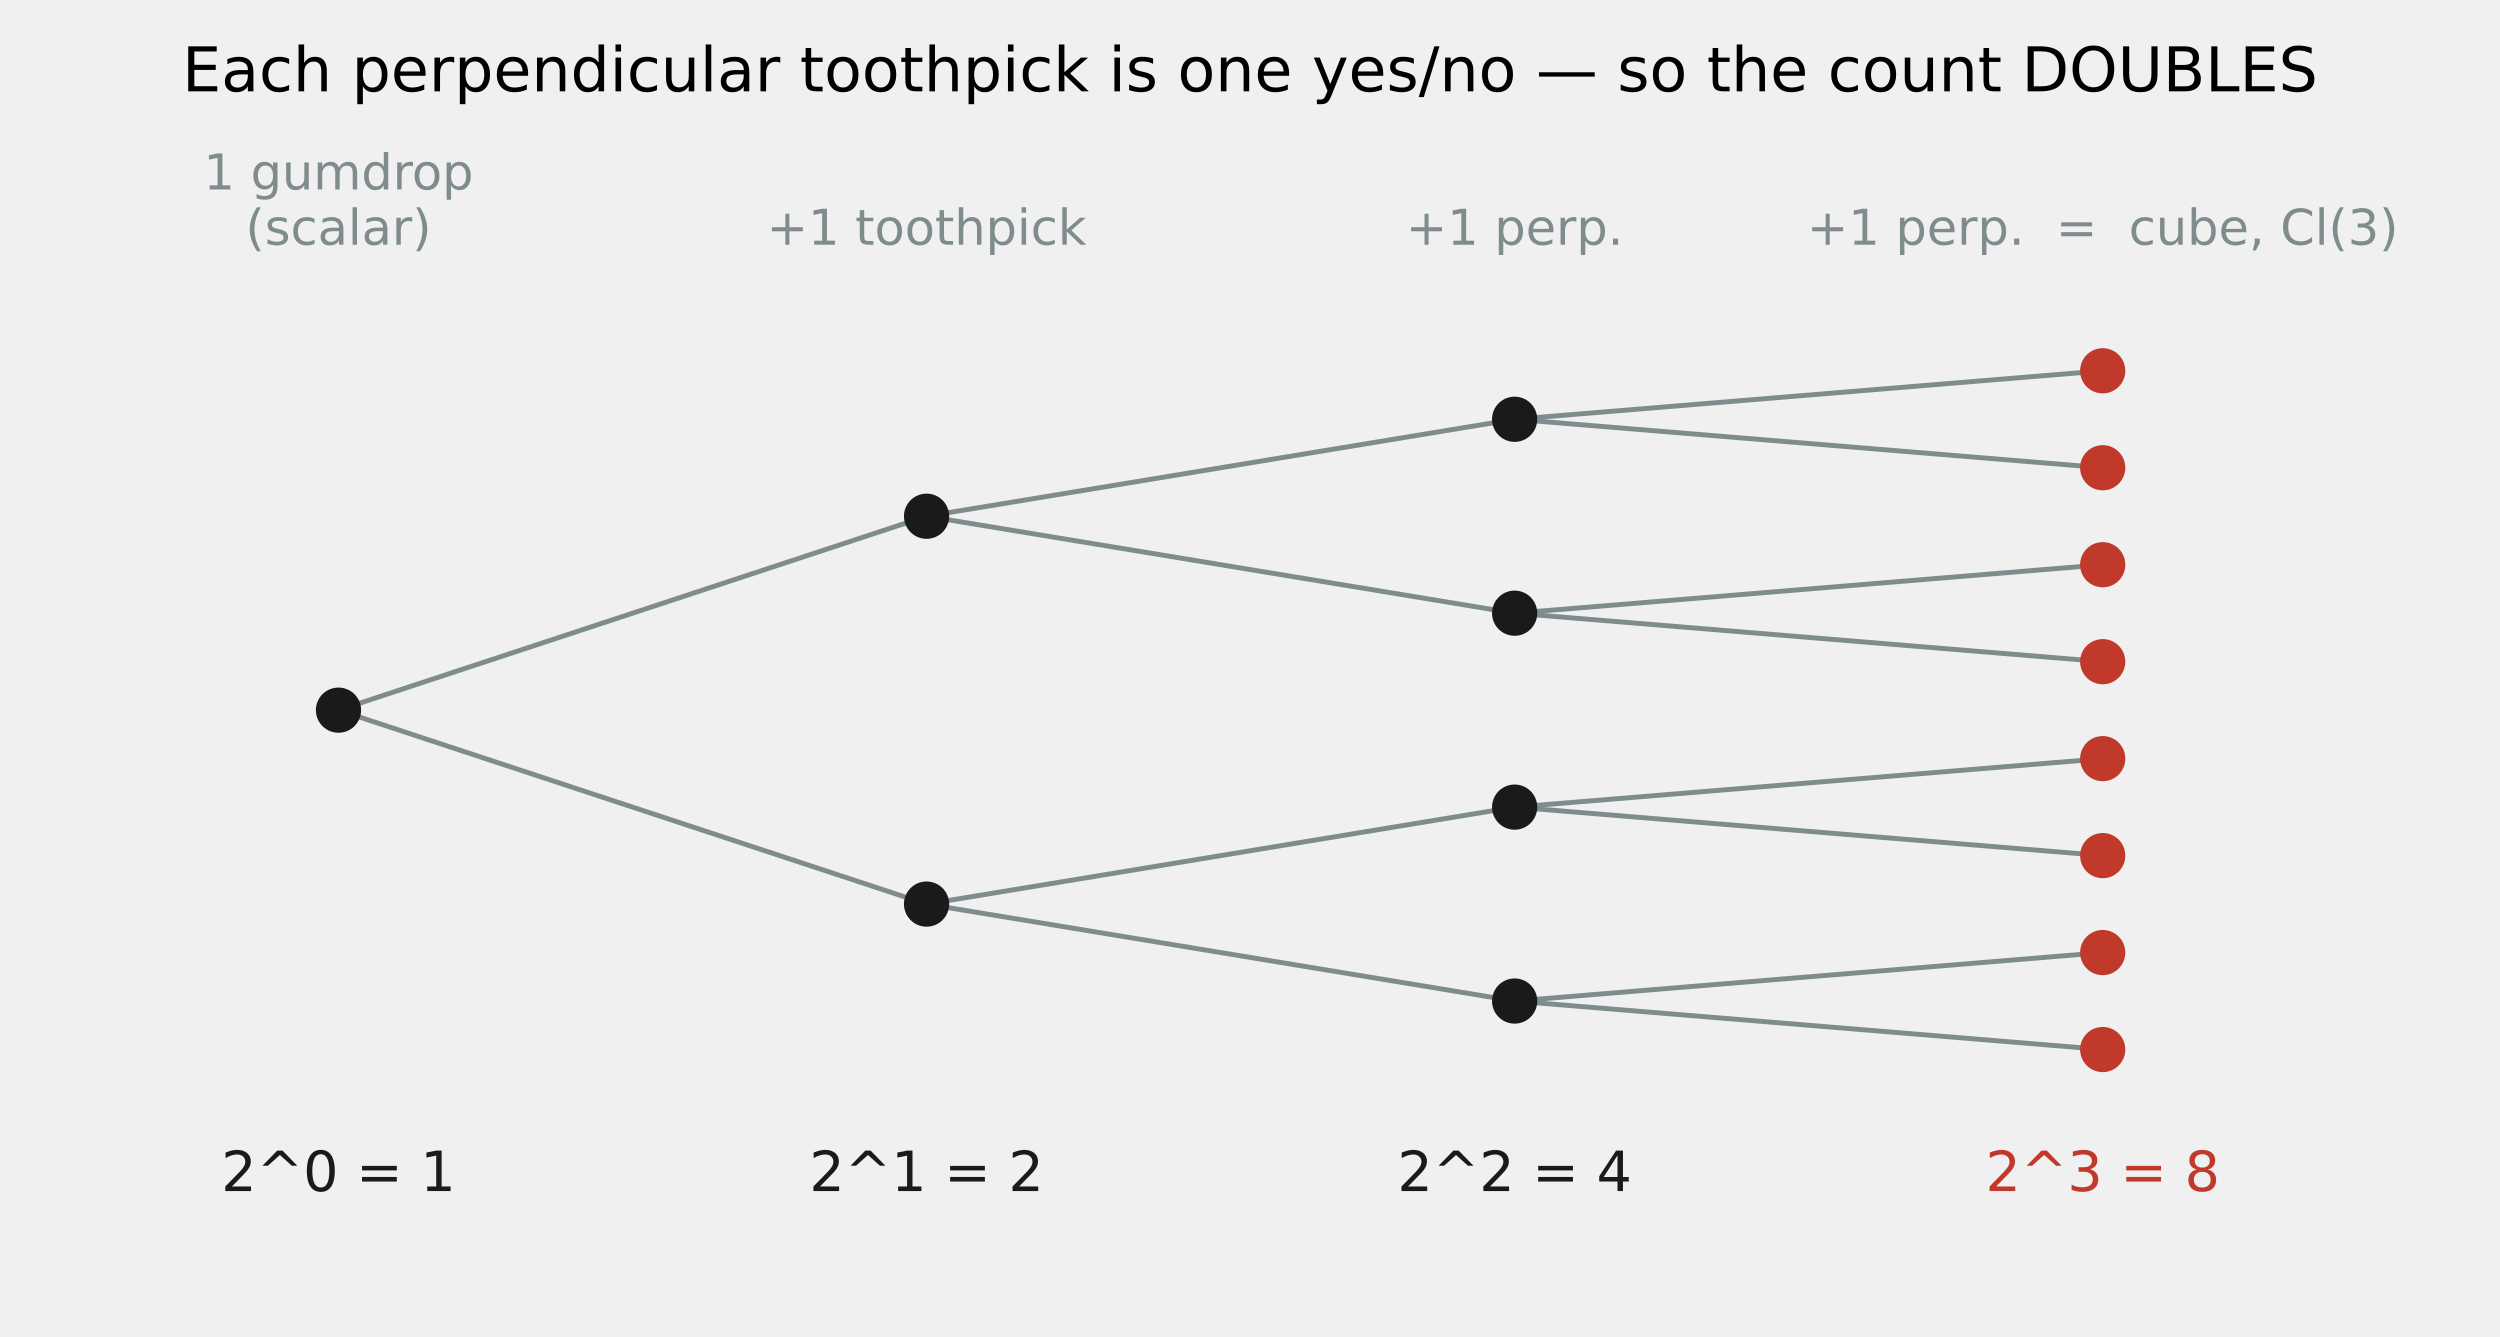
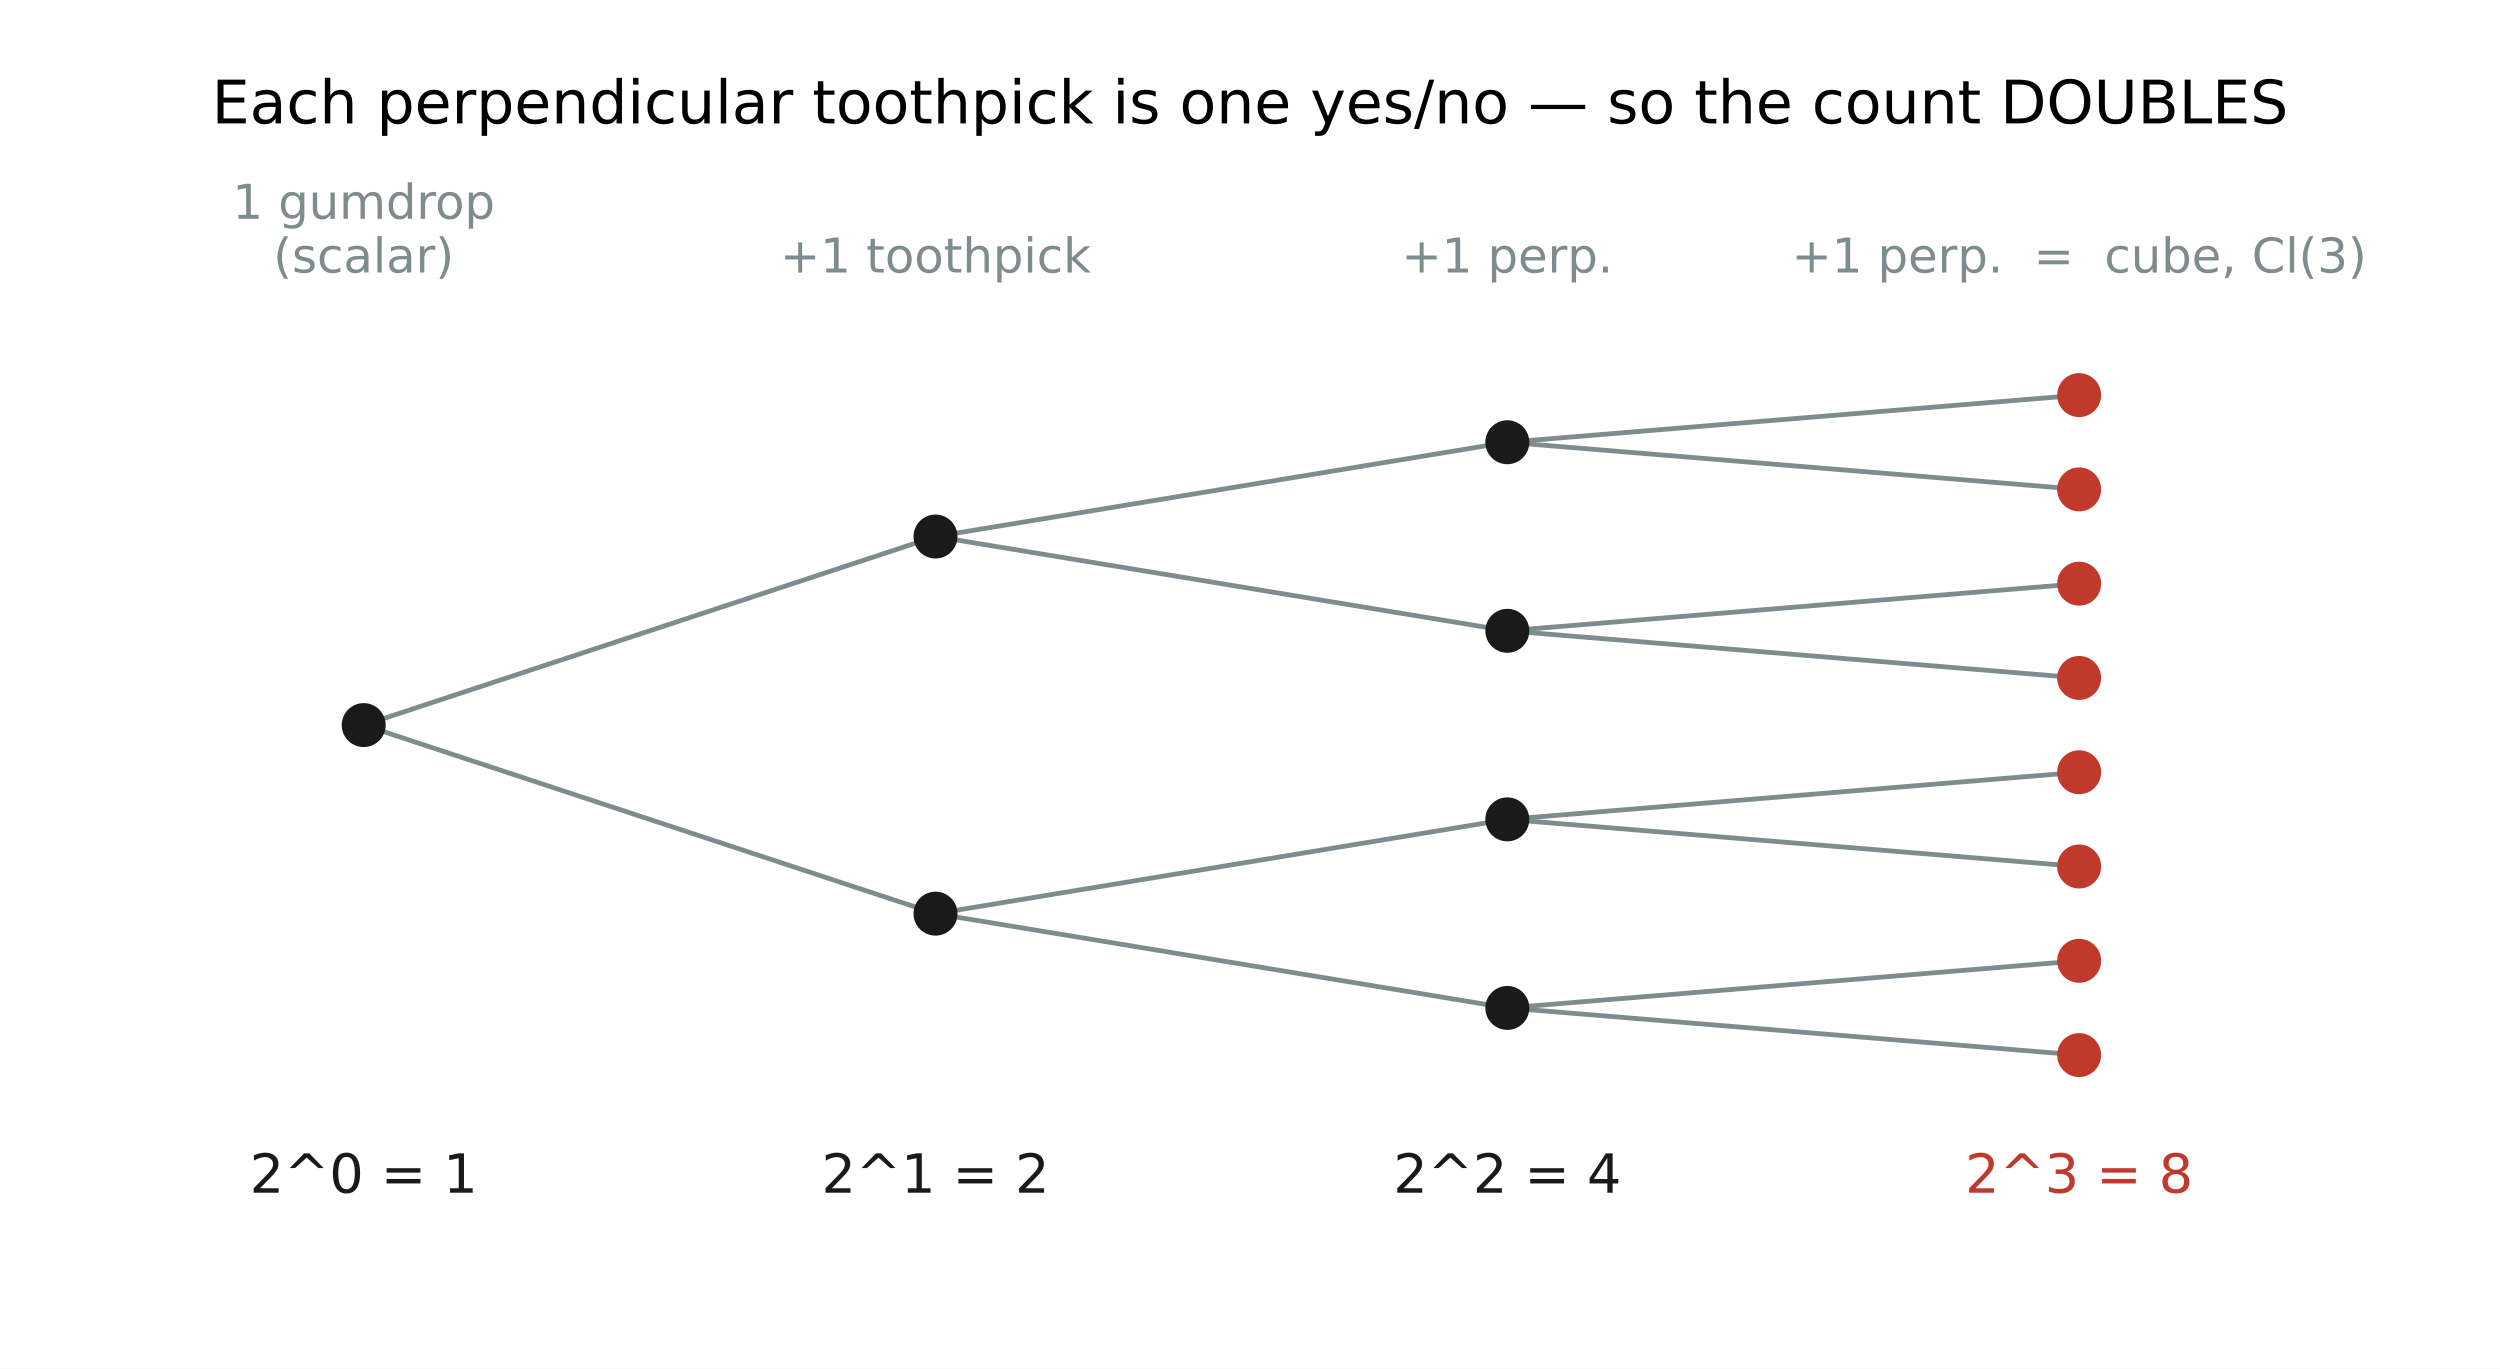
- <svg xmlns="http://www.w3.org/2000/svg" xmlns:xlink="http://www.w3.org/1999/xlink" width="405pt" height="216.494pt" viewBox="0 0 405 216.494" version="1.1">
+ <svg xmlns="http://www.w3.org/2000/svg" xmlns:xlink="http://www.w3.org/1999/xlink" width="416.52pt" height="228.014pt" viewBox="0 0 416.52 228.014" version="1.1">
  <defs>
    <style type="text/css">*{stroke-linejoin: round; stroke-linecap: butt}</style>
  </defs>
  <g id="figure_1">
    <g id="patch_1">
-       <path d="M 0 216.494  L 405 216.494  L 405 -0  L 0 -0  L 0 216.494  z " style="fill: none" />
+       <path d="M 0 228.014  L 416.52 228.014  L 416.52 0  L 0 0  z " style="fill: #ffffff" />
    </g>
    <g id="axes_1">
      <g id="line2d_1">
-         <path d="M 54.834 115.046  L 150.102 146.462  " clip-path="url(#p9928132f11)" style="fill: none; stroke: #7f8c8d; stroke-width: 0.8; stroke-linecap: square" />
+         <path d="M 60.594 120.806  L 155.862 152.222  " clip-path="url(#p59f14b1b07)" style="fill: none; stroke: #7f8c8d; stroke-width: 0.8; stroke-linecap: square" />
      </g>
      <g id="line2d_2">
-         <path d="M 54.834 115.046  L 150.102 83.63  " clip-path="url(#p9928132f11)" style="fill: none; stroke: #7f8c8d; stroke-width: 0.8; stroke-linecap: square" />
+         <path d="M 60.594 120.806  L 155.862 89.39  " clip-path="url(#p59f14b1b07)" style="fill: none; stroke: #7f8c8d; stroke-width: 0.8; stroke-linecap: square" />
      </g>
      <g id="line2d_3">
-         <path d="M 150.102 146.462  L 245.371 162.17  " clip-path="url(#p9928132f11)" style="fill: none; stroke: #7f8c8d; stroke-width: 0.8; stroke-linecap: square" />
+         <path d="M 155.862 152.222  L 251.131 167.93  " clip-path="url(#p59f14b1b07)" style="fill: none; stroke: #7f8c8d; stroke-width: 0.8; stroke-linecap: square" />
      </g>
      <g id="line2d_4">
-         <path d="M 150.102 146.462  L 245.371 130.754  " clip-path="url(#p9928132f11)" style="fill: none; stroke: #7f8c8d; stroke-width: 0.8; stroke-linecap: square" />
+         <path d="M 155.862 152.222  L 251.131 136.514  " clip-path="url(#p59f14b1b07)" style="fill: none; stroke: #7f8c8d; stroke-width: 0.8; stroke-linecap: square" />
      </g>
      <g id="line2d_5">
-         <path d="M 150.102 83.63  L 245.371 99.338  " clip-path="url(#p9928132f11)" style="fill: none; stroke: #7f8c8d; stroke-width: 0.8; stroke-linecap: square" />
+         <path d="M 155.862 89.39  L 251.131 105.098  " clip-path="url(#p59f14b1b07)" style="fill: none; stroke: #7f8c8d; stroke-width: 0.8; stroke-linecap: square" />
      </g>
      <g id="line2d_6">
-         <path d="M 150.102 83.63  L 245.371 67.922  " clip-path="url(#p9928132f11)" style="fill: none; stroke: #7f8c8d; stroke-width: 0.8; stroke-linecap: square" />
+         <path d="M 155.862 89.39  L 251.131 73.682  " clip-path="url(#p59f14b1b07)" style="fill: none; stroke: #7f8c8d; stroke-width: 0.8; stroke-linecap: square" />
      </g>
      <g id="line2d_7">
-         <path d="M 245.371 162.17  L 340.639 170.024  " clip-path="url(#p9928132f11)" style="fill: none; stroke: #7f8c8d; stroke-width: 0.8; stroke-linecap: square" />
+         <path d="M 251.131 167.93  L 346.399 175.784  " clip-path="url(#p59f14b1b07)" style="fill: none; stroke: #7f8c8d; stroke-width: 0.8; stroke-linecap: square" />
      </g>
      <g id="line2d_8">
-         <path d="M 245.371 162.17  L 340.639 154.316  " clip-path="url(#p9928132f11)" style="fill: none; stroke: #7f8c8d; stroke-width: 0.8; stroke-linecap: square" />
+         <path d="M 251.131 167.93  L 346.399 160.076  " clip-path="url(#p59f14b1b07)" style="fill: none; stroke: #7f8c8d; stroke-width: 0.8; stroke-linecap: square" />
      </g>
      <g id="line2d_9">
-         <path d="M 245.371 130.754  L 340.639 138.608  " clip-path="url(#p9928132f11)" style="fill: none; stroke: #7f8c8d; stroke-width: 0.8; stroke-linecap: square" />
+         <path d="M 251.131 136.514  L 346.399 144.368  " clip-path="url(#p59f14b1b07)" style="fill: none; stroke: #7f8c8d; stroke-width: 0.8; stroke-linecap: square" />
      </g>
      <g id="line2d_10">
-         <path d="M 245.371 130.754  L 340.639 122.9  " clip-path="url(#p9928132f11)" style="fill: none; stroke: #7f8c8d; stroke-width: 0.8; stroke-linecap: square" />
+         <path d="M 251.131 136.514  L 346.399 128.66  " clip-path="url(#p59f14b1b07)" style="fill: none; stroke: #7f8c8d; stroke-width: 0.8; stroke-linecap: square" />
      </g>
      <g id="line2d_11">
-         <path d="M 245.371 99.338  L 340.639 107.192  " clip-path="url(#p9928132f11)" style="fill: none; stroke: #7f8c8d; stroke-width: 0.8; stroke-linecap: square" />
+         <path d="M 251.131 105.098  L 346.399 112.952  " clip-path="url(#p59f14b1b07)" style="fill: none; stroke: #7f8c8d; stroke-width: 0.8; stroke-linecap: square" />
      </g>
      <g id="line2d_12">
-         <path d="M 245.371 99.338  L 340.639 91.484  " clip-path="url(#p9928132f11)" style="fill: none; stroke: #7f8c8d; stroke-width: 0.8; stroke-linecap: square" />
+         <path d="M 251.131 105.098  L 346.399 97.244  " clip-path="url(#p59f14b1b07)" style="fill: none; stroke: #7f8c8d; stroke-width: 0.8; stroke-linecap: square" />
      </g>
      <g id="line2d_13">
-         <path d="M 245.371 67.922  L 340.639 75.776  " clip-path="url(#p9928132f11)" style="fill: none; stroke: #7f8c8d; stroke-width: 0.8; stroke-linecap: square" />
+         <path d="M 251.131 73.682  L 346.399 81.536  " clip-path="url(#p59f14b1b07)" style="fill: none; stroke: #7f8c8d; stroke-width: 0.8; stroke-linecap: square" />
      </g>
      <g id="line2d_14">
-         <path d="M 245.371 67.922  L 340.639 60.068  " clip-path="url(#p9928132f11)" style="fill: none; stroke: #7f8c8d; stroke-width: 0.8; stroke-linecap: square" />
+         <path d="M 251.131 73.682  L 346.399 65.828  " clip-path="url(#p59f14b1b07)" style="fill: none; stroke: #7f8c8d; stroke-width: 0.8; stroke-linecap: square" />
      </g>
      <g id="PathCollection_1">
        <defs>
-           <path id="m867493a910" d="M 0 3.162  C 0.839 3.162 1.643 2.829 2.236 2.236  C 2.829 1.643 3.162 0.839 3.162 0  C 3.162 -0.839 2.829 -1.643 2.236 -2.236  C 1.643 -2.829 0.839 -3.162 0 -3.162  C -0.839 -3.162 -1.643 -2.829 -2.236 -2.236  C -2.829 -1.643 -3.162 -0.839 -3.162 0  C -3.162 0.839 -2.829 1.643 -2.236 2.236  C -1.643 2.829 -0.839 3.162 0 3.162  z " style="stroke: #1a1a1a" />
+           <path id="m125db4b645" d="M 0 3.162  C 0.839 3.162 1.643 2.829 2.236 2.236  C 2.829 1.643 3.162 0.839 3.162 0  C 3.162 -0.839 2.829 -1.643 2.236 -2.236  C 1.643 -2.829 0.839 -3.162 0 -3.162  C -0.839 -3.162 -1.643 -2.829 -2.236 -2.236  C -2.829 -1.643 -3.162 -0.839 -3.162 0  C -3.162 0.839 -2.829 1.643 -2.236 2.236  C -1.643 2.829 -0.839 3.162 0 3.162  z " style="stroke: #1a1a1a" />
        </defs>
-         <g clip-path="url(#p9928132f11)">
-           <use xlink:href="#m867493a910" x="54.834" y="115.046" style="fill: #1a1a1a; stroke: #1a1a1a" />
+         <g clip-path="url(#p59f14b1b07)">
+           <use xlink:href="#m125db4b645" x="60.594" y="120.806" style="fill: #1a1a1a; stroke: #1a1a1a" />
        </g>
      </g>
      <g id="text_1">
-         <g style="fill: #1a1a1a" transform="translate(35.84274 192.9581) scale(0.09 -0.09)">
+         <g style="fill: #1a1a1a" transform="translate(41.60274 198.7181) scale(0.09 -0.09)">
          <defs>
            <path id="DejaVuSans-32" d="M 1228 531  L 3431 531  L 3431 0  L 469 0  L 469 531  Q 828 903 1448 1529  Q 2069 2156 2228 2338  Q 2531 2678 2651 2914  Q 2772 3150 2772 3378  Q 2772 3750 2511 3984  Q 2250 4219 1831 4219  Q 1534 4219 1204 4116  Q 875 4013 500 3803  L 500 4441  Q 881 4594 1212 4672  Q 1544 4750 1819 4750  Q 2544 4750 2975 4387  Q 3406 4025 3406 3419  Q 3406 3131 3298 2873  Q 3191 2616 2906 2266  Q 2828 2175 2409 1742  Q 1991 1309 1228 531  z " transform="scale(0.015625)" />
            <path id="DejaVuSans-5e" d="M 2988 4666  L 4684 2925  L 4056 2925  L 2681 4159  L 1306 2925  L 678 2925  L 2375 4666  L 2988 4666  z " transform="scale(0.015625)" />
            <path id="DejaVuSans-30" d="M 2034 4250  Q 1547 4250 1301 3770  Q 1056 3291 1056 2328  Q 1056 1369 1301 889  Q 1547 409 2034 409  Q 2525 409 2770 889  Q 3016 1369 3016 2328  Q 3016 3291 2770 3770  Q 2525 4250 2034 4250  z M 2034 4750  Q 2819 4750 3233 4129  Q 3647 3509 3647 2328  Q 3647 1150 3233 529  Q 2819 -91 2034 -91  Q 1250 -91 836 529  Q 422 1150 422 2328  Q 422 3509 836 4129  Q 1250 4750 2034 4750  z " transform="scale(0.015625)" />
            <path id="DejaVuSans-20" transform="scale(0.015625)" />
            <path id="DejaVuSans-3d" d="M 678 2906  L 4684 2906  L 4684 2381  L 678 2381  L 678 2906  z M 678 1631  L 4684 1631  L 4684 1100  L 678 1100  L 678 1631  z " transform="scale(0.015625)" />
            <path id="DejaVuSans-31" d="M 794 531  L 1825 531  L 1825 4091  L 703 3866  L 703 4441  L 1819 4666  L 2450 4666  L 2450 531  L 3481 531  L 3481 0  L 794 0  L 794 531  z " transform="scale(0.015625)" />
          </defs>
          <use xlink:href="#DejaVuSans-32" />
          <use xlink:href="#DejaVuSans-5e" transform="translate(63.62305 0)" />
          <use xlink:href="#DejaVuSans-30" transform="translate(147.4121 0)" />
          <use xlink:href="#DejaVuSans-20" transform="translate(211.0352 0)" />
          <use xlink:href="#DejaVuSans-3d" transform="translate(242.8223 0)" />
          <use xlink:href="#DejaVuSans-20" transform="translate(326.6113 0)" />
          <use xlink:href="#DejaVuSans-31" transform="translate(358.3984 0)" />
        </g>
      </g>
      <g id="text_2">
-         <g style="fill: #7f8c8d" transform="translate(32.96665 30.68979) scale(0.08 -0.08)">
+         <g style="fill: #7f8c8d" transform="translate(38.72665 36.44979) scale(0.08 -0.08)">
          <defs>
            <path id="DejaVuSans-67" d="M 2906 1791  Q 2906 2416 2648 2759  Q 2391 3103 1925 3103  Q 1463 3103 1205 2759  Q 947 2416 947 1791  Q 947 1169 1205 825  Q 1463 481 1925 481  Q 2391 481 2648 825  Q 2906 1169 2906 1791  z M 3481 434  Q 3481 -459 3084 -895  Q 2688 -1331 1869 -1331  Q 1566 -1331 1297 -1286  Q 1028 -1241 775 -1147  L 775 -588  Q 1028 -725 1275 -790  Q 1522 -856 1778 -856  Q 2344 -856 2625 -561  Q 2906 -266 2906 331  L 2906 616  Q 2728 306 2450 153  Q 2172 0 1784 0  Q 1141 0 747 490  Q 353 981 353 1791  Q 353 2603 747 3093  Q 1141 3584 1784 3584  Q 2172 3584 2450 3431  Q 2728 3278 2906 2969  L 2906 3500  L 3481 3500  L 3481 434  z " transform="scale(0.015625)" />
            <path id="DejaVuSans-75" d="M 544 1381  L 544 3500  L 1119 3500  L 1119 1403  Q 1119 906 1312 657  Q 1506 409 1894 409  Q 2359 409 2629 706  Q 2900 1003 2900 1516  L 2900 3500  L 3475 3500  L 3475 0  L 2900 0  L 2900 538  Q 2691 219 2414 64  Q 2138 -91 1772 -91  Q 1169 -91 856 284  Q 544 659 544 1381  z M 1991 3584  L 1991 3584  z " transform="scale(0.015625)" />
            <path id="DejaVuSans-6d" d="M 3328 2828  Q 3544 3216 3844 3400  Q 4144 3584 4550 3584  Q 5097 3584 5394 3201  Q 5691 2819 5691 2113  L 5691 0  L 5113 0  L 5113 2094  Q 5113 2597 4934 2840  Q 4756 3084 4391 3084  Q 3944 3084 3684 2787  Q 3425 2491 3425 1978  L 3425 0  L 2847 0  L 2847 2094  Q 2847 2600 2669 2842  Q 2491 3084 2119 3084  Q 1678 3084 1418 2786  Q 1159 2488 1159 1978  L 1159 0  L 581 0  L 581 3500  L 1159 3500  L 1159 2956  Q 1356 3278 1631 3431  Q 1906 3584 2284 3584  Q 2666 3584 2933 3390  Q 3200 3197 3328 2828  z " transform="scale(0.015625)" />
            <path id="DejaVuSans-64" d="M 2906 2969  L 2906 4863  L 3481 4863  L 3481 0  L 2906 0  L 2906 525  Q 2725 213 2448 61  Q 2172 -91 1784 -91  Q 1150 -91 751 415  Q 353 922 353 1747  Q 353 2572 751 3078  Q 1150 3584 1784 3584  Q 2172 3584 2448 3432  Q 2725 3281 2906 2969  z M 947 1747  Q 947 1113 1208 752  Q 1469 391 1925 391  Q 2381 391 2643 752  Q 2906 1113 2906 1747  Q 2906 2381 2643 2742  Q 2381 3103 1925 3103  Q 1469 3103 1208 2742  Q 947 2381 947 1747  z " transform="scale(0.015625)" />
            <path id="DejaVuSans-72" d="M 2631 2963  Q 2534 3019 2420 3045  Q 2306 3072 2169 3072  Q 1681 3072 1420 2755  Q 1159 2438 1159 1844  L 1159 0  L 581 0  L 581 3500  L 1159 3500  L 1159 2956  Q 1341 3275 1631 3429  Q 1922 3584 2338 3584  Q 2397 3584 2469 3576  Q 2541 3569 2628 3553  L 2631 2963  z " transform="scale(0.015625)" />
            <path id="DejaVuSans-6f" d="M 1959 3097  Q 1497 3097 1228 2736  Q 959 2375 959 1747  Q 959 1119 1226 758  Q 1494 397 1959 397  Q 2419 397 2687 759  Q 2956 1122 2956 1747  Q 2956 2369 2687 2733  Q 2419 3097 1959 3097  z M 1959 3584  Q 2709 3584 3137 3096  Q 3566 2609 3566 1747  Q 3566 888 3137 398  Q 2709 -91 1959 -91  Q 1206 -91 779 398  Q 353 888 353 1747  Q 353 2609 779 3096  Q 1206 3584 1959 3584  z " transform="scale(0.015625)" />
            <path id="DejaVuSans-70" d="M 1159 525  L 1159 -1331  L 581 -1331  L 581 3500  L 1159 3500  L 1159 2969  Q 1341 3281 1617 3432  Q 1894 3584 2278 3584  Q 2916 3584 3314 3078  Q 3713 2572 3713 1747  Q 3713 922 3314 415  Q 2916 -91 2278 -91  Q 1894 -91 1617 61  Q 1341 213 1159 525  z M 3116 1747  Q 3116 2381 2855 2742  Q 2594 3103 2138 3103  Q 1681 3103 1420 2742  Q 1159 2381 1159 1747  Q 1159 1113 1420 752  Q 1681 391 2138 391  Q 2594 391 2855 752  Q 3116 1113 3116 1747  z " transform="scale(0.015625)" />
          </defs>
          <use xlink:href="#DejaVuSans-31" />
          <use xlink:href="#DejaVuSans-20" transform="translate(63.62305 0)" />
          <use xlink:href="#DejaVuSans-67" transform="translate(95.41016 0)" />
          <use xlink:href="#DejaVuSans-75" transform="translate(158.8867 0)" />
          <use xlink:href="#DejaVuSans-6d" transform="translate(222.2656 0)" />
          <use xlink:href="#DejaVuSans-64" transform="translate(319.6777 0)" />
          <use xlink:href="#DejaVuSans-72" transform="translate(383.1543 0)" />
          <use xlink:href="#DejaVuSans-6f" transform="translate(422.0176 0)" />
          <use xlink:href="#DejaVuSans-70" transform="translate(483.1992 0)" />
        </g>
-         <g style="fill: #7f8c8d" transform="translate(39.77165 39.64804) scale(0.08 -0.08)">
+         <g style="fill: #7f8c8d" transform="translate(45.53165 45.40804) scale(0.08 -0.08)">
          <defs>
            <path id="DejaVuSans-28" d="M 1984 4856  Q 1566 4138 1362 3434  Q 1159 2731 1159 2009  Q 1159 1288 1364 580  Q 1569 -128 1984 -844  L 1484 -844  Q 1016 -109 783 600  Q 550 1309 550 2009  Q 550 2706 781 3412  Q 1013 4119 1484 4856  L 1984 4856  z " transform="scale(0.015625)" />
            <path id="DejaVuSans-73" d="M 2834 3397  L 2834 2853  Q 2591 2978 2328 3040  Q 2066 3103 1784 3103  Q 1356 3103 1142 2972  Q 928 2841 928 2578  Q 928 2378 1081 2264  Q 1234 2150 1697 2047  L 1894 2003  Q 2506 1872 2764 1633  Q 3022 1394 3022 966  Q 3022 478 2636 193  Q 2250 -91 1575 -91  Q 1294 -91 989 -36  Q 684 19 347 128  L 347 722  Q 666 556 975 473  Q 1284 391 1588 391  Q 1994 391 2212 530  Q 2431 669 2431 922  Q 2431 1156 2273 1281  Q 2116 1406 1581 1522  L 1381 1569  Q 847 1681 609 1914  Q 372 2147 372 2553  Q 372 3047 722 3315  Q 1072 3584 1716 3584  Q 2034 3584 2315 3537  Q 2597 3491 2834 3397  z " transform="scale(0.015625)" />
            <path id="DejaVuSans-63" d="M 3122 3366  L 3122 2828  Q 2878 2963 2633 3030  Q 2388 3097 2138 3097  Q 1578 3097 1268 2742  Q 959 2388 959 1747  Q 959 1106 1268 751  Q 1578 397 2138 397  Q 2388 397 2633 464  Q 2878 531 3122 666  L 3122 134  Q 2881 22 2623 -34  Q 2366 -91 2075 -91  Q 1284 -91 818 406  Q 353 903 353 1747  Q 353 2603 823 3093  Q 1294 3584 2113 3584  Q 2378 3584 2631 3529  Q 2884 3475 3122 3366  z " transform="scale(0.015625)" />
            <path id="DejaVuSans-61" d="M 2194 1759  Q 1497 1759 1228 1600  Q 959 1441 959 1056  Q 959 750 1161 570  Q 1363 391 1709 391  Q 2188 391 2477 730  Q 2766 1069 2766 1631  L 2766 1759  L 2194 1759  z M 3341 1997  L 3341 0  L 2766 0  L 2766 531  Q 2569 213 2275 61  Q 1981 -91 1556 -91  Q 1019 -91 701 211  Q 384 513 384 1019  Q 384 1609 779 1909  Q 1175 2209 1959 2209  L 2766 2209  L 2766 2266  Q 2766 2663 2505 2880  Q 2244 3097 1772 3097  Q 1472 3097 1187 3025  Q 903 2953 641 2809  L 641 3341  Q 956 3463 1253 3523  Q 1550 3584 1831 3584  Q 2591 3584 2966 3190  Q 3341 2797 3341 1997  z " transform="scale(0.015625)" />
            <path id="DejaVuSans-6c" d="M 603 4863  L 1178 4863  L 1178 0  L 603 0  L 603 4863  z " transform="scale(0.015625)" />
            <path id="DejaVuSans-29" d="M 513 4856  L 1013 4856  Q 1481 4119 1714 3412  Q 1947 2706 1947 2009  Q 1947 1309 1714 600  Q 1481 -109 1013 -844  L 513 -844  Q 928 -128 1133 580  Q 1338 1288 1338 2009  Q 1338 2731 1133 3434  Q 928 4138 513 4856  z " transform="scale(0.015625)" />
          </defs>
          <use xlink:href="#DejaVuSans-28" />
          <use xlink:href="#DejaVuSans-73" transform="translate(39.01367 0)" />
          <use xlink:href="#DejaVuSans-63" transform="translate(91.11328 0)" />
          <use xlink:href="#DejaVuSans-61" transform="translate(146.0938 0)" />
          <use xlink:href="#DejaVuSans-6c" transform="translate(207.373 0)" />
          <use xlink:href="#DejaVuSans-61" transform="translate(235.1562 0)" />
          <use xlink:href="#DejaVuSans-72" transform="translate(296.4355 0)" />
          <use xlink:href="#DejaVuSans-29" transform="translate(337.5488 0)" />
        </g>
      </g>
      <g id="PathCollection_2">
-         <g clip-path="url(#p9928132f11)">
-           <use xlink:href="#m867493a910" x="150.102" y="146.462" style="fill: #1a1a1a; stroke: #1a1a1a" />
+         <g clip-path="url(#p59f14b1b07)">
+           <use xlink:href="#m125db4b645" x="155.862" y="152.222" style="fill: #1a1a1a; stroke: #1a1a1a" />
        </g>
      </g>
      <g id="PathCollection_3">
-         <g clip-path="url(#p9928132f11)">
-           <use xlink:href="#m867493a910" x="150.102" y="83.63" style="fill: #1a1a1a; stroke: #1a1a1a" />
+         <g clip-path="url(#p59f14b1b07)">
+           <use xlink:href="#m125db4b645" x="155.862" y="89.39" style="fill: #1a1a1a; stroke: #1a1a1a" />
        </g>
      </g>
      <g id="text_3">
-         <g style="fill: #1a1a1a" transform="translate(131.111 192.9581) scale(0.09 -0.09)">
+         <g style="fill: #1a1a1a" transform="translate(136.871 198.7181) scale(0.09 -0.09)">
          <use xlink:href="#DejaVuSans-32" />
          <use xlink:href="#DejaVuSans-5e" transform="translate(63.62305 0)" />
          <use xlink:href="#DejaVuSans-31" transform="translate(147.4121 0)" />
          <use xlink:href="#DejaVuSans-20" transform="translate(211.0352 0)" />
          <use xlink:href="#DejaVuSans-3d" transform="translate(242.8223 0)" />
          <use xlink:href="#DejaVuSans-20" transform="translate(326.6113 0)" />
          <use xlink:href="#DejaVuSans-32" transform="translate(358.3984 0)" />
        </g>
      </g>
      <g id="text_4">
-         <g style="fill: #7f8c8d" transform="translate(124.2018 39.64804) scale(0.08 -0.08)">
+         <g style="fill: #7f8c8d" transform="translate(129.9618 45.40804) scale(0.08 -0.08)">
          <defs>
            <path id="DejaVuSans-2b" d="M 2944 4013  L 2944 2272  L 4684 2272  L 4684 1741  L 2944 1741  L 2944 0  L 2419 0  L 2419 1741  L 678 1741  L 678 2272  L 2419 2272  L 2419 4013  L 2944 4013  z " transform="scale(0.015625)" />
            <path id="DejaVuSans-74" d="M 1172 4494  L 1172 3500  L 2356 3500  L 2356 3053  L 1172 3053  L 1172 1153  Q 1172 725 1289 603  Q 1406 481 1766 481  L 2356 481  L 2356 0  L 1766 0  Q 1100 0 847 248  Q 594 497 594 1153  L 594 3053  L 172 3053  L 172 3500  L 594 3500  L 594 4494  L 1172 4494  z " transform="scale(0.015625)" />
            <path id="DejaVuSans-68" d="M 3513 2113  L 3513 0  L 2938 0  L 2938 2094  Q 2938 2591 2744 2837  Q 2550 3084 2163 3084  Q 1697 3084 1428 2787  Q 1159 2491 1159 1978  L 1159 0  L 581 0  L 581 4863  L 1159 4863  L 1159 2956  Q 1366 3272 1645 3428  Q 1925 3584 2291 3584  Q 2894 3584 3203 3211  Q 3513 2838 3513 2113  z " transform="scale(0.015625)" />
            <path id="DejaVuSans-69" d="M 603 3500  L 1178 3500  L 1178 0  L 603 0  L 603 3500  z M 603 4863  L 1178 4863  L 1178 4134  L 603 4134  L 603 4863  z " transform="scale(0.015625)" />
            <path id="DejaVuSans-6b" d="M 581 4863  L 1159 4863  L 1159 1991  L 2875 3500  L 3609 3500  L 1753 1863  L 3688 0  L 2938 0  L 1159 1709  L 1159 0  L 581 0  L 581 4863  z " transform="scale(0.015625)" />
          </defs>
          <use xlink:href="#DejaVuSans-2b" />
          <use xlink:href="#DejaVuSans-31" transform="translate(83.78906 0)" />
          <use xlink:href="#DejaVuSans-20" transform="translate(147.4121 0)" />
          <use xlink:href="#DejaVuSans-74" transform="translate(179.1992 0)" />
          <use xlink:href="#DejaVuSans-6f" transform="translate(218.4082 0)" />
          <use xlink:href="#DejaVuSans-6f" transform="translate(279.5898 0)" />
          <use xlink:href="#DejaVuSans-74" transform="translate(340.7715 0)" />
          <use xlink:href="#DejaVuSans-68" transform="translate(379.9805 0)" />
          <use xlink:href="#DejaVuSans-70" transform="translate(443.3594 0)" />
          <use xlink:href="#DejaVuSans-69" transform="translate(506.8359 0)" />
          <use xlink:href="#DejaVuSans-63" transform="translate(534.6191 0)" />
          <use xlink:href="#DejaVuSans-6b" transform="translate(589.5996 0)" />
        </g>
      </g>
      <g id="PathCollection_4">
-         <g clip-path="url(#p9928132f11)">
-           <use xlink:href="#m867493a910" x="245.371" y="162.17" style="fill: #1a1a1a; stroke: #1a1a1a" />
+         <g clip-path="url(#p59f14b1b07)">
+           <use xlink:href="#m125db4b645" x="251.131" y="167.93" style="fill: #1a1a1a; stroke: #1a1a1a" />
        </g>
      </g>
      <g id="PathCollection_5">
-         <g clip-path="url(#p9928132f11)">
-           <use xlink:href="#m867493a910" x="245.371" y="130.754" style="fill: #1a1a1a; stroke: #1a1a1a" />
+         <g clip-path="url(#p59f14b1b07)">
+           <use xlink:href="#m125db4b645" x="251.131" y="136.514" style="fill: #1a1a1a; stroke: #1a1a1a" />
        </g>
      </g>
      <g id="PathCollection_6">
-         <g clip-path="url(#p9928132f11)">
-           <use xlink:href="#m867493a910" x="245.371" y="99.338" style="fill: #1a1a1a; stroke: #1a1a1a" />
+         <g clip-path="url(#p59f14b1b07)">
+           <use xlink:href="#m125db4b645" x="251.131" y="105.098" style="fill: #1a1a1a; stroke: #1a1a1a" />
        </g>
      </g>
      <g id="PathCollection_7">
-         <g clip-path="url(#p9928132f11)">
-           <use xlink:href="#m867493a910" x="245.371" y="67.922" style="fill: #1a1a1a; stroke: #1a1a1a" />
+         <g clip-path="url(#p59f14b1b07)">
+           <use xlink:href="#m125db4b645" x="251.131" y="73.682" style="fill: #1a1a1a; stroke: #1a1a1a" />
        </g>
      </g>
      <g id="text_5">
-         <g style="fill: #1a1a1a" transform="translate(226.3793 192.9581) scale(0.09 -0.09)">
+         <g style="fill: #1a1a1a" transform="translate(232.1393 198.7181) scale(0.09 -0.09)">
          <defs>
            <path id="DejaVuSans-34" d="M 2419 4116  L 825 1625  L 2419 1625  L 2419 4116  z M 2253 4666  L 3047 4666  L 3047 1625  L 3713 1625  L 3713 1100  L 3047 1100  L 3047 0  L 2419 0  L 2419 1100  L 313 1100  L 313 1709  L 2253 4666  z " transform="scale(0.015625)" />
          </defs>
          <use xlink:href="#DejaVuSans-32" />
          <use xlink:href="#DejaVuSans-5e" transform="translate(63.62305 0)" />
          <use xlink:href="#DejaVuSans-32" transform="translate(147.4121 0)" />
          <use xlink:href="#DejaVuSans-20" transform="translate(211.0352 0)" />
          <use xlink:href="#DejaVuSans-3d" transform="translate(242.8223 0)" />
          <use xlink:href="#DejaVuSans-20" transform="translate(326.6113 0)" />
          <use xlink:href="#DejaVuSans-34" transform="translate(358.3984 0)" />
        </g>
      </g>
      <g id="text_6">
-         <g style="fill: #7f8c8d" transform="translate(227.747 39.64804) scale(0.08 -0.08)">
+         <g style="fill: #7f8c8d" transform="translate(233.507 45.40804) scale(0.08 -0.08)">
          <defs>
            <path id="DejaVuSans-65" d="M 3597 1894  L 3597 1613  L 953 1613  Q 991 1019 1311 708  Q 1631 397 2203 397  Q 2534 397 2845 478  Q 3156 559 3463 722  L 3463 178  Q 3153 47 2828 -22  Q 2503 -91 2169 -91  Q 1331 -91 842 396  Q 353 884 353 1716  Q 353 2575 817 3079  Q 1281 3584 2069 3584  Q 2775 3584 3186 3129  Q 3597 2675 3597 1894  z M 3022 2063  Q 3016 2534 2758 2815  Q 2500 3097 2075 3097  Q 1594 3097 1305 2825  Q 1016 2553 972 2059  L 3022 2063  z " transform="scale(0.015625)" />
            <path id="DejaVuSans-2e" d="M 684 794  L 1344 794  L 1344 0  L 684 0  L 684 794  z " transform="scale(0.015625)" />
          </defs>
          <use xlink:href="#DejaVuSans-2b" />
          <use xlink:href="#DejaVuSans-31" transform="translate(83.78906 0)" />
          <use xlink:href="#DejaVuSans-20" transform="translate(147.4121 0)" />
          <use xlink:href="#DejaVuSans-70" transform="translate(179.1992 0)" />
          <use xlink:href="#DejaVuSans-65" transform="translate(242.6758 0)" />
          <use xlink:href="#DejaVuSans-72" transform="translate(304.1992 0)" />
          <use xlink:href="#DejaVuSans-70" transform="translate(345.3125 0)" />
          <use xlink:href="#DejaVuSans-2e" transform="translate(408.7891 0)" />
        </g>
      </g>
      <g id="PathCollection_8">
        <defs>
-           <path id="ma4d45c040a" d="M 0 3.162  C 0.839 3.162 1.643 2.829 2.236 2.236  C 2.829 1.643 3.162 0.839 3.162 0  C 3.162 -0.839 2.829 -1.643 2.236 -2.236  C 1.643 -2.829 0.839 -3.162 0 -3.162  C -0.839 -3.162 -1.643 -2.829 -2.236 -2.236  C -2.829 -1.643 -3.162 -0.839 -3.162 0  C -3.162 0.839 -2.829 1.643 -2.236 2.236  C -1.643 2.829 -0.839 3.162 0 3.162  z " style="stroke: #c0392b" />
+           <path id="m3438fc3426" d="M 0 3.162  C 0.839 3.162 1.643 2.829 2.236 2.236  C 2.829 1.643 3.162 0.839 3.162 0  C 3.162 -0.839 2.829 -1.643 2.236 -2.236  C 1.643 -2.829 0.839 -3.162 0 -3.162  C -0.839 -3.162 -1.643 -2.829 -2.236 -2.236  C -2.829 -1.643 -3.162 -0.839 -3.162 0  C -3.162 0.839 -2.829 1.643 -2.236 2.236  C -1.643 2.829 -0.839 3.162 0 3.162  z " style="stroke: #c0392b" />
        </defs>
-         <g clip-path="url(#p9928132f11)">
-           <use xlink:href="#ma4d45c040a" x="340.639" y="170.024" style="fill: #c0392b; stroke: #c0392b" />
+         <g clip-path="url(#p59f14b1b07)">
+           <use xlink:href="#m3438fc3426" x="346.399" y="175.784" style="fill: #c0392b; stroke: #c0392b" />
        </g>
      </g>
      <g id="PathCollection_9">
-         <g clip-path="url(#p9928132f11)">
-           <use xlink:href="#ma4d45c040a" x="340.639" y="154.316" style="fill: #c0392b; stroke: #c0392b" />
+         <g clip-path="url(#p59f14b1b07)">
+           <use xlink:href="#m3438fc3426" x="346.399" y="160.076" style="fill: #c0392b; stroke: #c0392b" />
        </g>
      </g>
      <g id="PathCollection_10">
-         <g clip-path="url(#p9928132f11)">
-           <use xlink:href="#ma4d45c040a" x="340.639" y="138.608" style="fill: #c0392b; stroke: #c0392b" />
+         <g clip-path="url(#p59f14b1b07)">
+           <use xlink:href="#m3438fc3426" x="346.399" y="144.368" style="fill: #c0392b; stroke: #c0392b" />
        </g>
      </g>
      <g id="PathCollection_11">
-         <g clip-path="url(#p9928132f11)">
-           <use xlink:href="#ma4d45c040a" x="340.639" y="122.9" style="fill: #c0392b; stroke: #c0392b" />
+         <g clip-path="url(#p59f14b1b07)">
+           <use xlink:href="#m3438fc3426" x="346.399" y="128.66" style="fill: #c0392b; stroke: #c0392b" />
        </g>
      </g>
      <g id="PathCollection_12">
-         <g clip-path="url(#p9928132f11)">
-           <use xlink:href="#ma4d45c040a" x="340.639" y="107.192" style="fill: #c0392b; stroke: #c0392b" />
+         <g clip-path="url(#p59f14b1b07)">
+           <use xlink:href="#m3438fc3426" x="346.399" y="112.952" style="fill: #c0392b; stroke: #c0392b" />
        </g>
      </g>
      <g id="PathCollection_13">
-         <g clip-path="url(#p9928132f11)">
-           <use xlink:href="#ma4d45c040a" x="340.639" y="91.484" style="fill: #c0392b; stroke: #c0392b" />
+         <g clip-path="url(#p59f14b1b07)">
+           <use xlink:href="#m3438fc3426" x="346.399" y="97.244" style="fill: #c0392b; stroke: #c0392b" />
        </g>
      </g>
      <g id="PathCollection_14">
-         <g clip-path="url(#p9928132f11)">
-           <use xlink:href="#ma4d45c040a" x="340.639" y="75.776" style="fill: #c0392b; stroke: #c0392b" />
+         <g clip-path="url(#p59f14b1b07)">
+           <use xlink:href="#m3438fc3426" x="346.399" y="81.536" style="fill: #c0392b; stroke: #c0392b" />
        </g>
      </g>
      <g id="PathCollection_15">
-         <g clip-path="url(#p9928132f11)">
-           <use xlink:href="#ma4d45c040a" x="340.639" y="60.068" style="fill: #c0392b; stroke: #c0392b" />
+         <g clip-path="url(#p59f14b1b07)">
+           <use xlink:href="#m3438fc3426" x="346.399" y="65.828" style="fill: #c0392b; stroke: #c0392b" />
        </g>
      </g>
      <g id="text_7">
-         <g style="fill: #c0392b" transform="translate(321.6476 192.9581) scale(0.09 -0.09)">
+         <g style="fill: #c0392b" transform="translate(327.4076 198.7181) scale(0.09 -0.09)">
          <defs>
            <path id="DejaVuSans-33" d="M 2597 2516  Q 3050 2419 3304 2112  Q 3559 1806 3559 1356  Q 3559 666 3084 287  Q 2609 -91 1734 -91  Q 1441 -91 1130 -33  Q 819 25 488 141  L 488 750  Q 750 597 1062 519  Q 1375 441 1716 441  Q 2309 441 2620 675  Q 2931 909 2931 1356  Q 2931 1769 2642 2001  Q 2353 2234 1838 2234  L 1294 2234  L 1294 2753  L 1863 2753  Q 2328 2753 2575 2939  Q 2822 3125 2822 3475  Q 2822 3834 2567 4026  Q 2313 4219 1838 4219  Q 1578 4219 1281 4162  Q 984 4106 628 3988  L 628 4550  Q 988 4650 1302 4700  Q 1616 4750 1894 4750  Q 2613 4750 3031 4423  Q 3450 4097 3450 3541  Q 3450 3153 3228 2886  Q 3006 2619 2597 2516  z " transform="scale(0.015625)" />
            <path id="DejaVuSans-38" d="M 2034 2216  Q 1584 2216 1326 1975  Q 1069 1734 1069 1313  Q 1069 891 1326 650  Q 1584 409 2034 409  Q 2484 409 2743 651  Q 3003 894 3003 1313  Q 3003 1734 2745 1975  Q 2488 2216 2034 2216  z M 1403 2484  Q 997 2584 770 2862  Q 544 3141 544 3541  Q 544 4100 942 4425  Q 1341 4750 2034 4750  Q 2731 4750 3128 4425  Q 3525 4100 3525 3541  Q 3525 3141 3298 2862  Q 3072 2584 2669 2484  Q 3125 2378 3379 2068  Q 3634 1759 3634 1313  Q 3634 634 3220 271  Q 2806 -91 2034 -91  Q 1263 -91 848 271  Q 434 634 434 1313  Q 434 1759 690 2068  Q 947 2378 1403 2484  z M 1172 3481  Q 1172 3119 1398 2916  Q 1625 2713 2034 2713  Q 2441 2713 2670 2916  Q 2900 3119 2900 3481  Q 2900 3844 2670 4047  Q 2441 4250 2034 4250  Q 1625 4250 1398 4047  Q 1172 3844 1172 3481  z " transform="scale(0.015625)" />
          </defs>
          <use xlink:href="#DejaVuSans-32" />
          <use xlink:href="#DejaVuSans-5e" transform="translate(63.62305 0)" />
          <use xlink:href="#DejaVuSans-33" transform="translate(147.4121 0)" />
          <use xlink:href="#DejaVuSans-20" transform="translate(211.0352 0)" />
          <use xlink:href="#DejaVuSans-3d" transform="translate(242.8223 0)" />
          <use xlink:href="#DejaVuSans-20" transform="translate(326.6113 0)" />
          <use xlink:href="#DejaVuSans-38" transform="translate(358.3984 0)" />
        </g>
      </g>
      <g id="text_8">
-         <g style="fill: #7f8c8d" transform="translate(292.7303 39.64804) scale(0.08 -0.08)">
+         <g style="fill: #7f8c8d" transform="translate(298.4903 45.40804) scale(0.08 -0.08)">
          <defs>
            <path id="DejaVuSans-62" d="M 3116 1747  Q 3116 2381 2855 2742  Q 2594 3103 2138 3103  Q 1681 3103 1420 2742  Q 1159 2381 1159 1747  Q 1159 1113 1420 752  Q 1681 391 2138 391  Q 2594 391 2855 752  Q 3116 1113 3116 1747  z M 1159 2969  Q 1341 3281 1617 3432  Q 1894 3584 2278 3584  Q 2916 3584 3314 3078  Q 3713 2572 3713 1747  Q 3713 922 3314 415  Q 2916 -91 2278 -91  Q 1894 -91 1617 61  Q 1341 213 1159 525  L 1159 0  L 581 0  L 581 4863  L 1159 4863  L 1159 2969  z " transform="scale(0.015625)" />
            <path id="DejaVuSans-2c" d="M 750 794  L 1409 794  L 1409 256  L 897 -744  L 494 -744  L 750 256  L 750 794  z " transform="scale(0.015625)" />
            <path id="DejaVuSans-43" d="M 4122 4306  L 4122 3641  Q 3803 3938 3442 4084  Q 3081 4231 2675 4231  Q 1875 4231 1450 3742  Q 1025 3253 1025 2328  Q 1025 1406 1450 917  Q 1875 428 2675 428  Q 3081 428 3442 575  Q 3803 722 4122 1019  L 4122 359  Q 3791 134 3420 21  Q 3050 -91 2638 -91  Q 1578 -91 968 557  Q 359 1206 359 2328  Q 359 3453 968 4101  Q 1578 4750 2638 4750  Q 3056 4750 3426 4639  Q 3797 4528 4122 4306  z " transform="scale(0.015625)" />
          </defs>
          <use xlink:href="#DejaVuSans-2b" />
          <use xlink:href="#DejaVuSans-31" transform="translate(83.78906 0)" />
          <use xlink:href="#DejaVuSans-20" transform="translate(147.4121 0)" />
          <use xlink:href="#DejaVuSans-70" transform="translate(179.1992 0)" />
          <use xlink:href="#DejaVuSans-65" transform="translate(242.6758 0)" />
          <use xlink:href="#DejaVuSans-72" transform="translate(304.1992 0)" />
          <use xlink:href="#DejaVuSans-70" transform="translate(345.3125 0)" />
          <use xlink:href="#DejaVuSans-2e" transform="translate(408.7891 0)" />
          <use xlink:href="#DejaVuSans-20" transform="translate(440.5762 0)" />
          <use xlink:href="#DejaVuSans-20" transform="translate(472.3633 0)" />
          <use xlink:href="#DejaVuSans-3d" transform="translate(504.1504 0)" />
          <use xlink:href="#DejaVuSans-20" transform="translate(587.9395 0)" />
          <use xlink:href="#DejaVuSans-20" transform="translate(619.7266 0)" />
          <use xlink:href="#DejaVuSans-63" transform="translate(651.5137 0)" />
          <use xlink:href="#DejaVuSans-75" transform="translate(706.4941 0)" />
          <use xlink:href="#DejaVuSans-62" transform="translate(769.873 0)" />
          <use xlink:href="#DejaVuSans-65" transform="translate(833.3496 0)" />
          <use xlink:href="#DejaVuSans-2c" transform="translate(894.873 0)" />
          <use xlink:href="#DejaVuSans-20" transform="translate(926.6602 0)" />
          <use xlink:href="#DejaVuSans-43" transform="translate(958.4473 0)" />
          <use xlink:href="#DejaVuSans-6c" transform="translate(1028.271 0)" />
          <use xlink:href="#DejaVuSans-28" transform="translate(1056.055 0)" />
          <use xlink:href="#DejaVuSans-33" transform="translate(1095.068 0)" />
          <use xlink:href="#DejaVuSans-29" transform="translate(1158.691 0)" />
        </g>
      </g>
      <g id="text_9">
-         <g transform="translate(29.51406 14.79844) scale(0.1 -0.1)">
+         <g transform="translate(35.27406 20.55844) scale(0.1 -0.1)">
          <defs>
            <path id="DejaVuSans-45" d="M 628 4666  L 3578 4666  L 3578 4134  L 1259 4134  L 1259 2753  L 3481 2753  L 3481 2222  L 1259 2222  L 1259 531  L 3634 531  L 3634 0  L 628 0  L 628 4666  z " transform="scale(0.015625)" />
            <path id="DejaVuSans-6e" d="M 3513 2113  L 3513 0  L 2938 0  L 2938 2094  Q 2938 2591 2744 2837  Q 2550 3084 2163 3084  Q 1697 3084 1428 2787  Q 1159 2491 1159 1978  L 1159 0  L 581 0  L 581 3500  L 1159 3500  L 1159 2956  Q 1366 3272 1645 3428  Q 1925 3584 2291 3584  Q 2894 3584 3203 3211  Q 3513 2838 3513 2113  z " transform="scale(0.015625)" />
            <path id="DejaVuSans-79" d="M 2059 -325  Q 1816 -950 1584 -1140  Q 1353 -1331 966 -1331  L 506 -1331  L 506 -850  L 844 -850  Q 1081 -850 1212 -737  Q 1344 -625 1503 -206  L 1606 56  L 191 3500  L 800 3500  L 1894 763  L 2988 3500  L 3597 3500  L 2059 -325  z " transform="scale(0.015625)" />
            <path id="DejaVuSans-2f" d="M 1625 4666  L 2156 4666  L 531 -594  L 0 -594  L 1625 4666  z " transform="scale(0.015625)" />
            <path id="DejaVuSans-2014" d="M 313 1978  L 6088 1978  L 6088 1528  L 313 1528  L 313 1978  z " transform="scale(0.015625)" />
            <path id="DejaVuSans-44" d="M 1259 4147  L 1259 519  L 2022 519  Q 2988 519 3436 956  Q 3884 1394 3884 2338  Q 3884 3275 3436 3711  Q 2988 4147 2022 4147  L 1259 4147  z M 628 4666  L 1925 4666  Q 3281 4666 3915 4102  Q 4550 3538 4550 2338  Q 4550 1131 3912 565  Q 3275 0 1925 0  L 628 0  L 628 4666  z " transform="scale(0.015625)" />
            <path id="DejaVuSans-4f" d="M 2522 4238  Q 1834 4238 1429 3725  Q 1025 3213 1025 2328  Q 1025 1447 1429 934  Q 1834 422 2522 422  Q 3209 422 3611 934  Q 4013 1447 4013 2328  Q 4013 3213 3611 3725  Q 3209 4238 2522 4238  z M 2522 4750  Q 3503 4750 4090 4092  Q 4678 3434 4678 2328  Q 4678 1225 4090 567  Q 3503 -91 2522 -91  Q 1538 -91 948 565  Q 359 1222 359 2328  Q 359 3434 948 4092  Q 1538 4750 2522 4750  z " transform="scale(0.015625)" />
            <path id="DejaVuSans-55" d="M 556 4666  L 1191 4666  L 1191 1831  Q 1191 1081 1462 751  Q 1734 422 2344 422  Q 2950 422 3222 751  Q 3494 1081 3494 1831  L 3494 4666  L 4128 4666  L 4128 1753  Q 4128 841 3676 375  Q 3225 -91 2344 -91  Q 1459 -91 1007 375  Q 556 841 556 1753  L 556 4666  z " transform="scale(0.015625)" />
            <path id="DejaVuSans-42" d="M 1259 2228  L 1259 519  L 2272 519  Q 2781 519 3026 730  Q 3272 941 3272 1375  Q 3272 1813 3026 2020  Q 2781 2228 2272 2228  L 1259 2228  z M 1259 4147  L 1259 2741  L 2194 2741  Q 2656 2741 2882 2914  Q 3109 3088 3109 3444  Q 3109 3797 2882 3972  Q 2656 4147 2194 4147  L 1259 4147  z M 628 4666  L 2241 4666  Q 2963 4666 3353 4366  Q 3744 4066 3744 3513  Q 3744 3084 3544 2831  Q 3344 2578 2956 2516  Q 3422 2416 3680 2098  Q 3938 1781 3938 1306  Q 3938 681 3513 340  Q 3088 0 2303 0  L 628 0  L 628 4666  z " transform="scale(0.015625)" />
            <path id="DejaVuSans-4c" d="M 628 4666  L 1259 4666  L 1259 531  L 3531 531  L 3531 0  L 628 0  L 628 4666  z " transform="scale(0.015625)" />
            <path id="DejaVuSans-53" d="M 3425 4513  L 3425 3897  Q 3066 4069 2747 4153  Q 2428 4238 2131 4238  Q 1616 4238 1336 4038  Q 1056 3838 1056 3469  Q 1056 3159 1242 3001  Q 1428 2844 1947 2747  L 2328 2669  Q 3034 2534 3370 2195  Q 3706 1856 3706 1288  Q 3706 609 3251 259  Q 2797 -91 1919 -91  Q 1588 -91 1214 -16  Q 841 59 441 206  L 441 856  Q 825 641 1194 531  Q 1563 422 1919 422  Q 2459 422 2753 634  Q 3047 847 3047 1241  Q 3047 1584 2836 1778  Q 2625 1972 2144 2069  L 1759 2144  Q 1053 2284 737 2584  Q 422 2884 422 3419  Q 422 4038 858 4394  Q 1294 4750 2059 4750  Q 2388 4750 2728 4690  Q 3069 4631 3425 4513  z " transform="scale(0.015625)" />
          </defs>
          <use xlink:href="#DejaVuSans-45" />
          <use xlink:href="#DejaVuSans-61" transform="translate(63.18359 0)" />
          <use xlink:href="#DejaVuSans-63" transform="translate(124.4629 0)" />
          <use xlink:href="#DejaVuSans-68" transform="translate(179.4434 0)" />
          <use xlink:href="#DejaVuSans-20" transform="translate(242.8223 0)" />
          <use xlink:href="#DejaVuSans-70" transform="translate(274.6094 0)" />
          <use xlink:href="#DejaVuSans-65" transform="translate(338.0859 0)" />
          <use xlink:href="#DejaVuSans-72" transform="translate(399.6094 0)" />
          <use xlink:href="#DejaVuSans-70" transform="translate(440.7227 0)" />
          <use xlink:href="#DejaVuSans-65" transform="translate(504.1992 0)" />
          <use xlink:href="#DejaVuSans-6e" transform="translate(565.7227 0)" />
          <use xlink:href="#DejaVuSans-64" transform="translate(629.1016 0)" />
          <use xlink:href="#DejaVuSans-69" transform="translate(692.5781 0)" />
          <use xlink:href="#DejaVuSans-63" transform="translate(720.3613 0)" />
          <use xlink:href="#DejaVuSans-75" transform="translate(775.3418 0)" />
          <use xlink:href="#DejaVuSans-6c" transform="translate(838.7207 0)" />
          <use xlink:href="#DejaVuSans-61" transform="translate(866.5039 0)" />
          <use xlink:href="#DejaVuSans-72" transform="translate(927.7832 0)" />
          <use xlink:href="#DejaVuSans-20" transform="translate(968.8965 0)" />
          <use xlink:href="#DejaVuSans-74" transform="translate(1000.684 0)" />
          <use xlink:href="#DejaVuSans-6f" transform="translate(1039.893 0)" />
          <use xlink:href="#DejaVuSans-6f" transform="translate(1101.074 0)" />
          <use xlink:href="#DejaVuSans-74" transform="translate(1162.256 0)" />
          <use xlink:href="#DejaVuSans-68" transform="translate(1201.465 0)" />
          <use xlink:href="#DejaVuSans-70" transform="translate(1264.844 0)" />
          <use xlink:href="#DejaVuSans-69" transform="translate(1328.32 0)" />
          <use xlink:href="#DejaVuSans-63" transform="translate(1356.104 0)" />
          <use xlink:href="#DejaVuSans-6b" transform="translate(1411.084 0)" />
          <use xlink:href="#DejaVuSans-20" transform="translate(1468.994 0)" />
          <use xlink:href="#DejaVuSans-69" transform="translate(1500.781 0)" />
          <use xlink:href="#DejaVuSans-73" transform="translate(1528.564 0)" />
          <use xlink:href="#DejaVuSans-20" transform="translate(1580.664 0)" />
          <use xlink:href="#DejaVuSans-6f" transform="translate(1612.451 0)" />
          <use xlink:href="#DejaVuSans-6e" transform="translate(1673.633 0)" />
          <use xlink:href="#DejaVuSans-65" transform="translate(1737.012 0)" />
          <use xlink:href="#DejaVuSans-20" transform="translate(1798.535 0)" />
          <use xlink:href="#DejaVuSans-79" transform="translate(1830.322 0)" />
          <use xlink:href="#DejaVuSans-65" transform="translate(1889.502 0)" />
          <use xlink:href="#DejaVuSans-73" transform="translate(1951.025 0)" />
          <use xlink:href="#DejaVuSans-2f" transform="translate(2003.125 0)" />
          <use xlink:href="#DejaVuSans-6e" transform="translate(2036.816 0)" />
          <use xlink:href="#DejaVuSans-6f" transform="translate(2100.195 0)" />
          <use xlink:href="#DejaVuSans-20" transform="translate(2161.377 0)" />
          <use xlink:href="#DejaVuSans-2014" transform="translate(2193.164 0)" />
          <use xlink:href="#DejaVuSans-20" transform="translate(2293.164 0)" />
          <use xlink:href="#DejaVuSans-73" transform="translate(2324.951 0)" />
          <use xlink:href="#DejaVuSans-6f" transform="translate(2377.051 0)" />
          <use xlink:href="#DejaVuSans-20" transform="translate(2438.232 0)" />
          <use xlink:href="#DejaVuSans-74" transform="translate(2470.02 0)" />
          <use xlink:href="#DejaVuSans-68" transform="translate(2509.229 0)" />
          <use xlink:href="#DejaVuSans-65" transform="translate(2572.607 0)" />
          <use xlink:href="#DejaVuSans-20" transform="translate(2634.131 0)" />
          <use xlink:href="#DejaVuSans-63" transform="translate(2665.918 0)" />
          <use xlink:href="#DejaVuSans-6f" transform="translate(2720.898 0)" />
          <use xlink:href="#DejaVuSans-75" transform="translate(2782.08 0)" />
          <use xlink:href="#DejaVuSans-6e" transform="translate(2845.459 0)" />
          <use xlink:href="#DejaVuSans-74" transform="translate(2908.838 0)" />
          <use xlink:href="#DejaVuSans-20" transform="translate(2948.047 0)" />
          <use xlink:href="#DejaVuSans-44" transform="translate(2979.834 0)" />
          <use xlink:href="#DejaVuSans-4f" transform="translate(3056.836 0)" />
          <use xlink:href="#DejaVuSans-55" transform="translate(3135.547 0)" />
          <use xlink:href="#DejaVuSans-42" transform="translate(3208.74 0)" />
          <use xlink:href="#DejaVuSans-4c" transform="translate(3277.344 0)" />
          <use xlink:href="#DejaVuSans-45" transform="translate(3333.057 0)" />
          <use xlink:href="#DejaVuSans-53" transform="translate(3396.24 0)" />
        </g>
      </g>
    </g>
  </g>
  <defs>
-     <clipPath id="p9928132f11">
-       <rect x="7.2" y="20.798" width="390.6" height="188.496" />
+     <clipPath id="p59f14b1b07">
+       <rect x="12.96" y="26.558" width="390.6" height="188.496" />
    </clipPath>
  </defs>
</svg>
